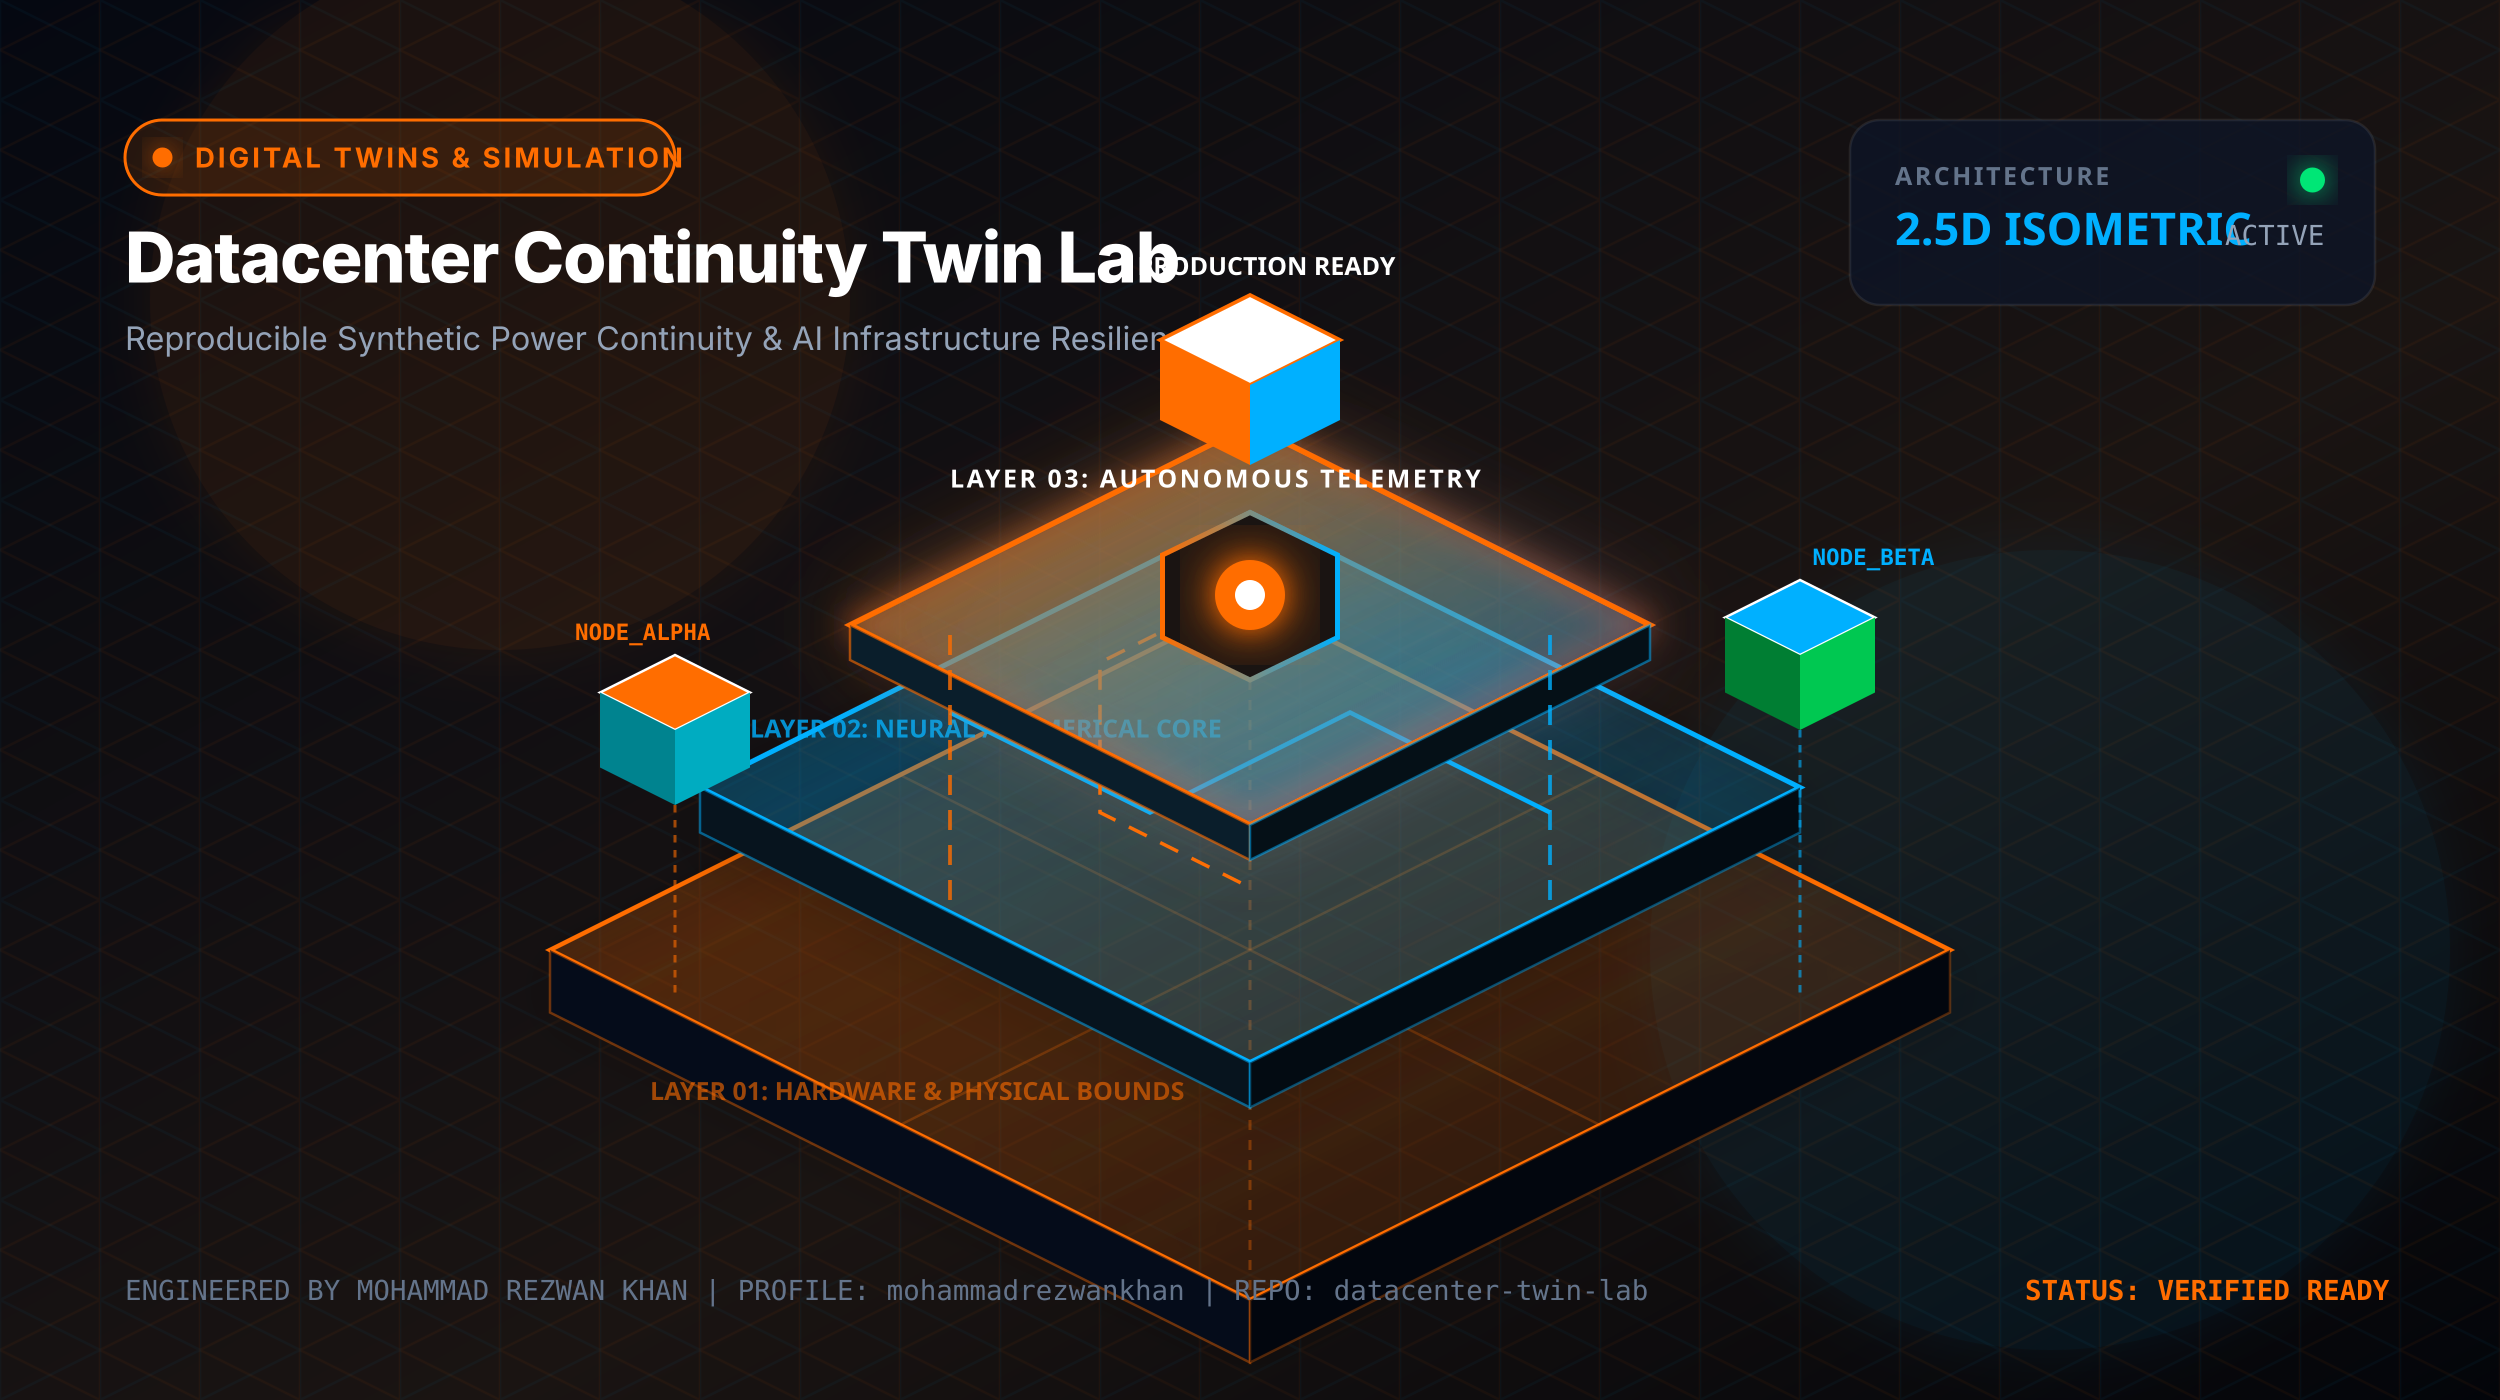
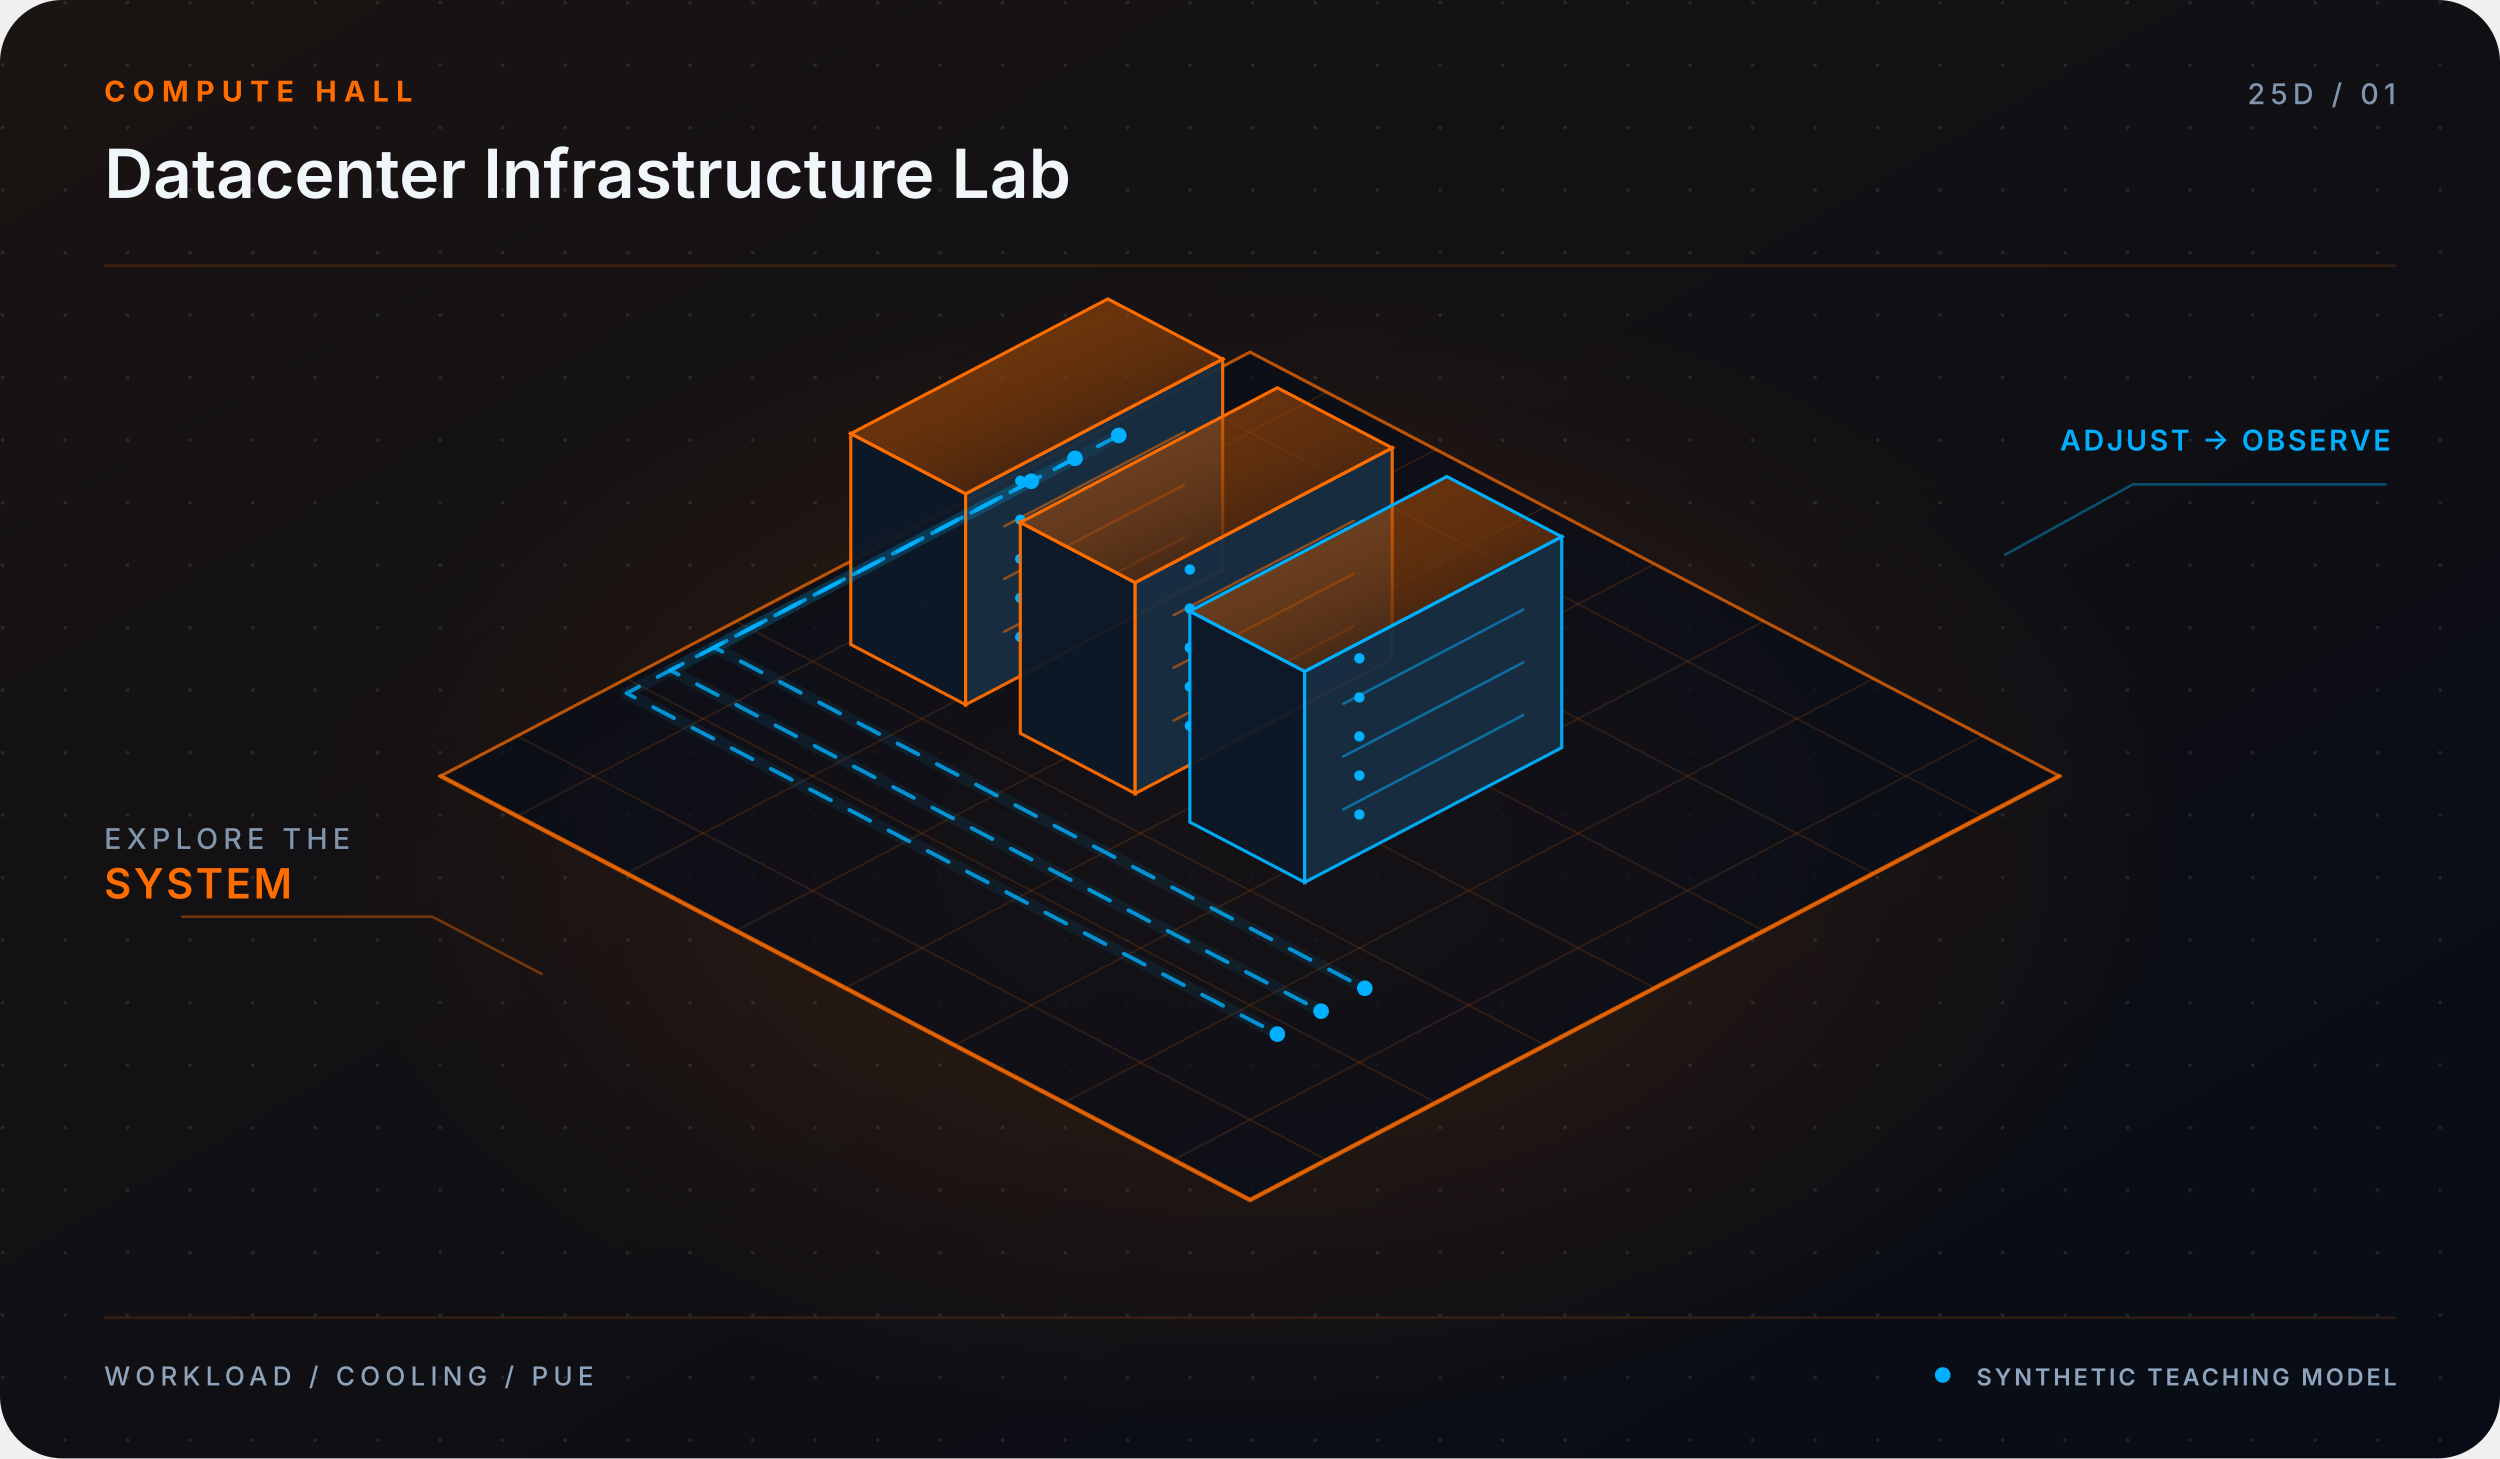
- <svg xmlns="http://www.w3.org/2000/svg" viewBox="0 0 1000 560" width="100%" height="100%">
+ <svg xmlns="http://www.w3.org/2000/svg" width="960" height="560" viewBox="0 0 960 560" role="img" aria-labelledby="h-datacenter-twin-lab-title h-datacenter-twin-lab-desc">
  <defs>
-     <linearGradient id="bgGrad" x1="0%" y1="0%" x2="100%" y2="100%">
-       <stop offset="0%" stop-color="#050811" />
-       <stop offset="60%" stop-color="#1A1412" />
-       <stop offset="100%" stop-color="#03050a" />
+     <linearGradient id="h-datacenter-twin-lab-bg" x2="1" y2="1">
+       <stop stop-color="#1A1412" />
+       <stop offset="1" stop-color="#070C16" />
    </linearGradient>
-     <linearGradient id="primaryGrad" x1="0%" y1="0%" x2="100%" y2="0%">
-       <stop offset="0%" stop-color="#FF6D00" />
-       <stop offset="100%" stop-color="#00B0FF" />
+     <linearGradient id="h-datacenter-twin-lab-top" x2="0.8" y2="1">
+       <stop stop-color="#FF6D00" stop-opacity=".3" />
+       <stop offset="1" stop-color="#1A1412" />
    </linearGradient>
-     <linearGradient id="tier1Grad" x1="0%" y1="0%" x2="100%" y2="100%">
-       <stop offset="0%" stop-color="#FF6D00" stop-opacity="0.25" />
-       <stop offset="100%" stop-color="#FF6D00" stop-opacity="0.05" />
-     </linearGradient>
-     <linearGradient id="tier2Grad" x1="0%" y1="0%" x2="100%" y2="100%">
-       <stop offset="0%" stop-color="#00B0FF" stop-opacity="0.30" />
-       <stop offset="100%" stop-color="#00B0FF" stop-opacity="0.08" />
-     </linearGradient>
-     <linearGradient id="tier3Grad" x1="0%" y1="0%" x2="100%" y2="100%">
-       <stop offset="0%" stop-color="#FF6D00" stop-opacity="0.45" />
-       <stop offset="100%" stop-color="#00B0FF" stop-opacity="0.15" />
-     </linearGradient>
-     <filter id="ambientGlow" x="-30%" y="-30%" width="160%" height="160%">
-       <feGaussianBlur stdDeviation="12" result="blur" />
-       <feComposite in="SourceGraphic" in2="blur" operator="over" />
-     </filter>
-     <filter id="intenseGlow" x="-50%" y="-50%" width="200%" height="200%">
-       <feGaussianBlur stdDeviation="6" result="blur1" />
-       <feGaussianBlur stdDeviation="18" result="blur2" />
-       <feMerge>
-         <feMergeNode in="blur2" />
-         <feMergeNode in="blur1" />
-         <feMergeNode in="SourceGraphic" />
-       </feMerge>
-     </filter>
-     <filter id="dropShadow" x="-20%" y="-20%" width="140%" height="140%">
-       <feDropShadow dx="0" dy="16" stdDeviation="14" flood-color="#000000" flood-opacity="0.75" />
-     </filter>
-     <pattern id="isoGrid" width="40" height="40" patternUnits="userSpaceOnUse">
-       <path d="M 40 0 L 0 20 L 40 40 Z" fill="none" stroke="#FF6D00" stroke-opacity="0.05" stroke-width="1" />
-       <path d="M 0 0 L 40 20 L 0 40 Z" fill="none" stroke="#00B0FF" stroke-opacity="0.04" stroke-width="1" />
+     <radialGradient id="h-datacenter-twin-lab-halo">
+       <stop stop-color="#FF6D00" stop-opacity=".16" />
+       <stop offset="1" stop-color="#FF6D00" stop-opacity="0" />
+     </radialGradient>
+     <pattern id="h-datacenter-twin-lab-dots" width="24" height="24" patternUnits="userSpaceOnUse">
+       <circle cx="1" cy="1" r=".7" fill="#BDD8EB" opacity=".12" />
    </pattern>
+     <clipPath id="h-datacenter-twin-lab-clip">
+       <rect width="960" height="560" rx="24" />
+     </clipPath>
  </defs>
  <style>
-     @keyframes float1 {
-       0%, 100% { transform: translateY(0px) rotate(0deg); }
-       50% { transform: translateY(-12px) rotate(0.5deg); }
-     }
-     @keyframes float2 {
-       0%, 100% { transform: translateY(0px); }
-       50% { transform: translateY(-16px); }
-     }
-     @keyframes pulseGlow {
-       0%, 100% { opacity: 0.45; filter: drop-shadow(0 0 4px #FF6D00); }
-       50% { opacity: 0.95; filter: drop-shadow(0 0 16px #FF6D00); }
-     }
-     @keyframes streamFlow {
-       0% { stroke-dashoffset: 120; }
-       100% { stroke-dashoffset: 0; }
-     }
-     .floating-tier { animation: float1 7s ease-in-out infinite; }
-     .floating-node { animation: float2 5s ease-in-out infinite; }
-     .pulsing-circuit { animation: pulseGlow 3.5s ease-in-out infinite; }
-     .data-stream { stroke-dasharray: 8 6; animation: streamFlow 2.5s linear infinite; }
-   </style>
-   <rect width="1000" height="560" fill="url(#bgGrad)" />
-   <rect width="1000" height="560" fill="url(#isoGrid)" />
-   <circle cx="200" cy="120" r="140" fill="#FF6D00" opacity="0.08" filter="url(#ambientGlow)" />
-   <circle cx="820" cy="380" r="160" fill="#00B0FF" opacity="0.07" filter="url(#ambientGlow)" />
-   <g transform="translate(50, 48)">
-     <rect x="0" y="0" width="220" height="30" rx="15" fill="#FF6D00" fill-opacity="0.12" stroke="#FF6D00" stroke-width="1.2" />
-     <circle cx="15" cy="15" r="4" fill="#FF6D00" filter="url(#intenseGlow)" />
-     <text x="28" y="19" fill="#FF6D00" font-family="system-ui, -apple-system, sans-serif" font-size="11" font-weight="700" letter-spacing="1.2">DIGITAL TWINS &amp; SIMULATION</text>
-     <text x="0" y="65" fill="#FFFFFF" font-family="system-ui, -apple-system, sans-serif" font-size="28" font-weight="800" letter-spacing="-0.5">Datacenter Continuity Twin Lab</text>
-     <text x="0" y="92" fill="#94A3B8" font-family="system-ui, -apple-system, sans-serif" font-size="13" font-weight="400">Reproducible Synthetic Power Continuity &amp; AI Infrastructure Resilience</text>
-   </g>
-   <g transform="translate(740, 48)">
-     <rect x="0" y="0" width="210" height="74" rx="12" fill="#0D1527" fill-opacity="0.75" stroke="rgba(255,255,255,0.08)" stroke-width="1" />
-     <text x="18" y="26" fill="#64748B" font-family="system-ui, sans-serif" font-size="10" font-weight="600" letter-spacing="1">ARCHITECTURE</text>
-     <text x="18" y="50" fill="#00B0FF" font-family="system-ui, sans-serif" font-size="18" font-weight="700">2.5D ISOMETRIC</text>
-     <circle cx="185" cy="24" r="5" fill="#00E676" filter="url(#intenseGlow)" />
-     <text x="150" y="50" fill="#94A3B8" font-family="monospace" font-size="11">ACTIVE</text>
-   </g>
-   <g transform="translate(500, 340)">
-     <g class="floating-tier" style="animation-delay: 0s;">
-       <polygon points="0,-100 280,40 0,180 -280,40" fill="url(#tier1Grad)" stroke="#FF6D00" stroke-width="1.8" filter="url(#dropShadow)" />
-       <polygon points="-280,40 0,180 0,205 -280,65" fill="#050C1A" stroke="#FF6D00" stroke-opacity="0.4" stroke-width="1" />
-       <polygon points="0,180 280,40 280,65 0,205" fill="#02060E" stroke="#FF6D00" stroke-opacity="0.3" stroke-width="1" />
-       <line x1="-140" y1="-30" x2="140" y2="110" stroke="#FF6D00" stroke-opacity="0.25" stroke-width="1" />
-       <line x1="140" y1="-30" x2="-140" y2="110" stroke="#FF6D00" stroke-opacity="0.25" stroke-width="1" />
-       <line x1="0" y1="-100" x2="0" y2="180" stroke="#FF6D00" stroke-opacity="0.35" stroke-width="1.2" stroke-dasharray="4 4" />
-       <text x="-240" y="100" fill="#FF6D00" opacity="0.6" font-family="system-ui, sans-serif" font-size="10" font-weight="700">LAYER 01: HARDWARE &amp; PHYSICAL BOUNDS</text>
+       text{font-family:ui-sans-serif,system-ui,-apple-system,BlinkMacSystemFont,'Segoe UI',sans-serif}
+       .flow{animation:h-datacenter-twin-lab-flow 2.4s linear infinite}
+       .float{animation:h-datacenter-twin-lab-float 5s ease-in-out infinite}
+       .signal{animation:h-datacenter-twin-lab-signal 2.6s ease-in-out infinite}
+       @keyframes h-datacenter-twin-lab-flow{to{stroke-dashoffset:-34}}
+       @keyframes h-datacenter-twin-lab-float{50%{transform:translateY(-6px)}}
+       @keyframes h-datacenter-twin-lab-signal{50%{opacity:.35}}
+       @media(prefers-reduced-motion:reduce){.flow,.float,.signal{animation:none!important}}
+     </style>
+   <g clip-path="url(#h-datacenter-twin-lab-clip)">
+     <rect width="960" height="560" rx="24" fill="url(#h-datacenter-twin-lab-bg)" />
+     <rect width="960" height="560" fill="url(#h-datacenter-twin-lab-dots)" />
+     <ellipse cx="480" cy="326" rx="360" ry="225" fill="url(#h-datacenter-twin-lab-halo)" />
+     <path d="M40 102H920" stroke="#FF6D00" stroke-opacity=".16" />
+     <text x="40" y="39" fill="#FF6D00" font-size="11" font-weight="700" letter-spacing="2.8">COMPUTE HALL</text>
+     <text x="40" y="76" fill="#F1F6FB" font-size="26" font-weight="600">Datacenter Infrastructure Lab</text>
+     <text x="920" y="40" fill="#8195AD" font-size="11" font-weight="500" text-anchor="end" letter-spacing="2">25D / 01</text>
+     <polygon points="480.0,135.2 790.8,298.0 480.0,460.8 169.2,298.0" fill="#070D18" stroke="#FF6D00" stroke-width="1.2" opacity="0.7" />
+     <polyline points="509.4,150.6 198.6,313.4" fill="none" stroke="#FF6D00" stroke-width="0.7" opacity="0.14" stroke-linecap="round" stroke-linejoin="round" />
+     <polyline points="450.6,150.6 761.4,313.4" fill="none" stroke="#FF6D00" stroke-width="0.7" opacity="0.14" stroke-linecap="round" stroke-linejoin="round" />
+     <polyline points="551.4,172.6 240.6,335.4" fill="none" stroke="#FF6D00" stroke-width="0.7" opacity="0.14" stroke-linecap="round" stroke-linejoin="round" />
+     <polyline points="408.6,172.6 719.4,335.4" fill="none" stroke="#FF6D00" stroke-width="0.7" opacity="0.14" stroke-linecap="round" stroke-linejoin="round" />
+     <polyline points="593.4,194.6 282.6,357.4" fill="none" stroke="#FF6D00" stroke-width="0.7" opacity="0.14" stroke-linecap="round" stroke-linejoin="round" />
+     <polyline points="366.6,194.6 677.4,357.4" fill="none" stroke="#FF6D00" stroke-width="0.7" opacity="0.14" stroke-linecap="round" stroke-linejoin="round" />
+     <polyline points="635.4,216.6 324.6,379.4" fill="none" stroke="#FF6D00" stroke-width="0.7" opacity="0.14" stroke-linecap="round" stroke-linejoin="round" />
+     <polyline points="324.6,216.6 635.4,379.4" fill="none" stroke="#FF6D00" stroke-width="0.7" opacity="0.14" stroke-linecap="round" stroke-linejoin="round" />
+     <polyline points="677.4,238.6 366.6,401.4" fill="none" stroke="#FF6D00" stroke-width="0.7" opacity="0.14" stroke-linecap="round" stroke-linejoin="round" />
+     <polyline points="282.6,238.6 593.4,401.4" fill="none" stroke="#FF6D00" stroke-width="0.7" opacity="0.14" stroke-linecap="round" stroke-linejoin="round" />
+     <polyline points="719.4,260.6 408.6,423.4" fill="none" stroke="#FF6D00" stroke-width="0.7" opacity="0.14" stroke-linecap="round" stroke-linejoin="round" />
+     <polyline points="240.6,260.6 551.4,423.4" fill="none" stroke="#FF6D00" stroke-width="0.7" opacity="0.14" stroke-linecap="round" stroke-linejoin="round" />
+     <polyline points="761.4,282.6 450.6,445.4" fill="none" stroke="#FF6D00" stroke-width="0.7" opacity="0.14" stroke-linecap="round" stroke-linejoin="round" />
+     <polyline points="198.6,282.6 509.4,445.4" fill="none" stroke="#FF6D00" stroke-width="0.7" opacity="0.14" stroke-linecap="round" stroke-linejoin="round" />
+     <polyline points="169.2,298.0 480.0,460.8 790.8,298.0" fill="none" stroke="#FF6D00" stroke-width="1.8" opacity="0.6" stroke-linecap="round" stroke-linejoin="round" />
+     <g class="float">
+       <polygon points="326.7,247.5 370.8,270.6 370.8,189.6 326.7,166.5" fill="#0D1828" stroke="#FF6D00" stroke-width="1.2" opacity="0.95" />
+       <polygon points="469.5,218.9 370.8,270.6 370.8,189.6 469.5,137.9" fill="#182D41" stroke="#FF6D00" stroke-width="1.2" opacity="0.95" />
+       <polygon points="425.4,114.8 469.5,137.9 370.8,189.6 326.7,166.5" fill="url(#h-datacenter-twin-lab-top)" stroke="#FF6D00" stroke-width="1.2" opacity="1" />
+       <polyline points="454.7,206.4 385.6,242.6" fill="none" stroke="#FF6D00" stroke-width="1" opacity="0.5" stroke-linecap="round" stroke-linejoin="round" />
+       <polyline points="454.7,186.2 385.6,222.3" fill="none" stroke="#FF6D00" stroke-width="1" opacity="0.5" stroke-linecap="round" stroke-linejoin="round" />
+       <polyline points="454.7,165.9 385.6,202.1" fill="none" stroke="#FF6D00" stroke-width="1" opacity="0.5" stroke-linecap="round" stroke-linejoin="round" />
+       <circle cx="391.8" cy="244.6" r="2" fill="#00B0FF" class="signal" />
+       <circle cx="391.8" cy="229.6" r="2" fill="#00B0FF" class="signal" />
+       <circle cx="391.8" cy="214.6" r="2" fill="#00B0FF" class="signal" />
+       <circle cx="391.8" cy="199.6" r="2" fill="#00B0FF" class="signal" />
+       <circle cx="391.8" cy="184.6" r="2" fill="#00B0FF" class="signal" />
+       <polygon points="391.8,281.6 435.9,304.7 435.9,223.7 391.8,200.6" fill="#0D1828" stroke="#FF6D00" stroke-width="1.2" opacity="0.95" />
+       <polygon points="534.6,253.0 435.9,304.7 435.9,223.7 534.6,172.0" fill="#182D41" stroke="#FF6D00" stroke-width="1.2" opacity="0.95" />
+       <polygon points="490.5,148.9 534.6,172.0 435.9,223.7 391.8,200.6" fill="url(#h-datacenter-twin-lab-top)" stroke="#FF6D00" stroke-width="1.2" opacity="1" />
+       <polyline points="519.8,240.5 450.7,276.7" fill="none" stroke="#FF6D00" stroke-width="1" opacity="0.5" stroke-linecap="round" stroke-linejoin="round" />
+       <polyline points="519.8,220.3 450.7,256.4" fill="none" stroke="#FF6D00" stroke-width="1" opacity="0.5" stroke-linecap="round" stroke-linejoin="round" />
+       <polyline points="519.8,200.0 450.7,236.2" fill="none" stroke="#FF6D00" stroke-width="1" opacity="0.5" stroke-linecap="round" stroke-linejoin="round" />
+       <circle cx="456.9" cy="278.7" r="2" fill="#00B0FF" class="signal" />
+       <circle cx="456.9" cy="263.7" r="2" fill="#00B0FF" class="signal" />
+       <circle cx="456.9" cy="248.7" r="2" fill="#00B0FF" class="signal" />
+       <circle cx="456.9" cy="233.7" r="2" fill="#00B0FF" class="signal" />
+       <circle cx="456.9" cy="218.7" r="2" fill="#00B0FF" class="signal" />
+       <polygon points="456.9,315.7 501.0,338.8 501.0,257.8 456.9,234.7" fill="#0D1828" stroke="#00B0FF" stroke-width="1.2" opacity="0.95" />
+       <polygon points="599.7,287.1 501.0,338.8 501.0,257.8 599.7,206.1" fill="#182D41" stroke="#00B0FF" stroke-width="1.2" opacity="0.95" />
+       <polygon points="555.6,183.0 599.7,206.1 501.0,257.8 456.9,234.7" fill="url(#h-datacenter-twin-lab-top)" stroke="#00B0FF" stroke-width="1.2" opacity="1" />
+       <polyline points="584.9,274.6 515.8,310.8" fill="none" stroke="#00B0FF" stroke-width="1" opacity="0.5" stroke-linecap="round" stroke-linejoin="round" />
+       <polyline points="584.9,254.4 515.8,290.5" fill="none" stroke="#00B0FF" stroke-width="1" opacity="0.5" stroke-linecap="round" stroke-linejoin="round" />
+       <polyline points="584.9,234.1 515.8,270.3" fill="none" stroke="#00B0FF" stroke-width="1" opacity="0.5" stroke-linecap="round" stroke-linejoin="round" />
+       <circle cx="522.0" cy="312.8" r="2" fill="#00B0FF" class="signal" />
+       <circle cx="522.0" cy="297.8" r="2" fill="#00B0FF" class="signal" />
+       <circle cx="522.0" cy="282.8" r="2" fill="#00B0FF" class="signal" />
+       <circle cx="522.0" cy="267.8" r="2" fill="#00B0FF" class="signal" />
+       <circle cx="522.0" cy="252.8" r="2" fill="#00B0FF" class="signal" />
+       <polyline points="429.6,167.2 274.2,248.6 524.1,379.5" fill="none" stroke="#00B0FF" stroke-width="4.5" opacity="0.08" stroke-linecap="round" stroke-linejoin="round" />
+       <polyline points="429.6,167.2 274.2,248.6 524.1,379.5" fill="none" stroke="#00B0FF" stroke-width="1.5" opacity="0.8" stroke-linecap="round" stroke-linejoin="round" class="flow" stroke-dasharray="9 8" />
+       <circle cx="429.6" cy="167.2" r="3" fill="#00B0FF" />
+       <circle cx="524.1" cy="379.5" r="3" fill="#00B0FF" />
+       <polyline points="412.8,176.0 257.4,257.4 507.3,388.3" fill="none" stroke="#00B0FF" stroke-width="4.5" opacity="0.08" stroke-linecap="round" stroke-linejoin="round" />
+       <polyline points="412.8,176.0 257.4,257.4 507.3,388.3" fill="none" stroke="#00B0FF" stroke-width="1.5" opacity="0.8" stroke-linecap="round" stroke-linejoin="round" class="flow" stroke-dasharray="9 8" />
+       <circle cx="412.8" cy="176.0" r="3" fill="#00B0FF" />
+       <circle cx="507.3" cy="388.3" r="3" fill="#00B0FF" />
+       <polyline points="396.0,184.8 240.6,266.2 490.5,397.1" fill="none" stroke="#00B0FF" stroke-width="4.5" opacity="0.08" stroke-linecap="round" stroke-linejoin="round" />
+       <polyline points="396.0,184.8 240.6,266.2 490.5,397.1" fill="none" stroke="#00B0FF" stroke-width="1.5" opacity="0.8" stroke-linecap="round" stroke-linejoin="round" class="flow" stroke-dasharray="9 8" />
+       <circle cx="396.0" cy="184.8" r="3" fill="#00B0FF" />
+       <circle cx="490.5" cy="397.1" r="3" fill="#00B0FF" />
    </g>
-     <g class="floating-tier" style="animation-delay: -1.8s; transform: translateY(-55px);">
-       <polygon points="0,-80 220,30 0,140 -220,30" fill="url(#tier2Grad)" stroke="#00B0FF" stroke-width="2" filter="url(#dropShadow)" />
-       <polygon points="-220,30 0,140 0,158 -220,48" fill="#07141E" stroke="#00B0FF" stroke-opacity="0.5" stroke-width="1" />
-       <polygon points="0,140 220,30 220,48 0,158" fill="#030B12" stroke="#00B0FF" stroke-opacity="0.4" stroke-width="1" />
-       <polyline points="-120,0 -40,40 40,0 120,40" fill="none" stroke="#00B0FF" stroke-width="1.8" class="pulsing-circuit" />
-       <polyline points="0,-50 -60,-20 -60,40 0,70" fill="none" stroke="#FF6D00" stroke-width="1.4" class="data-stream" />
-       <text x="-200" y="10" fill="#00B0FF" opacity="0.8" font-family="system-ui, sans-serif" font-size="10" font-weight="700">LAYER 02: NEURAL / NUMERICAL CORE</text>
-     </g>
-     <g class="floating-tier" style="animation-delay: -3.6s; transform: translateY(-110px);">
-       <polygon points="0,-60 160,20 0,100 -160,20" fill="url(#tier3Grad)" stroke="#FF6D00" stroke-width="2.2" filter="url(#intenseGlow)" />
-       <polygon points="-160,20 0,100 0,114 -160,34" fill="#0A1E2B" stroke="#FF6D00" stroke-opacity="0.6" stroke-width="1" />
-       <polygon points="0,100 160,20 160,34 0,114" fill="#051017" stroke="#00B0FF" stroke-opacity="0.5" stroke-width="1" />
-       <polygon points="0,-25 35,-8 35,25 0,42 -35,25 -35,-8" fill="#1A1412" stroke="url(#primaryGrad)" stroke-width="2" />
-       <circle cx="0" cy="8" r="14" fill="#FF6D00" filter="url(#intenseGlow)" class="pulsing-circuit" />
-       <circle cx="0" cy="8" r="6" fill="#FFFFFF" />
-       <text x="-120" y="-35" fill="#FFFFFF" font-family="system-ui, sans-serif" font-size="10" font-weight="800" letter-spacing="1">LAYER 03: AUTONOMOUS TELEMETRY</text>
-     </g>
-     <g class="floating-node" style="animation-delay: -0.5s; transform: translate(-230px, -60px);">
-       <polygon points="0,-18 30,-3 0,12 -30,-3" fill="#FF6D00" stroke="#FFFFFF" stroke-width="1" />
-       <polygon points="-30,-3 0,12 0,42 -30,27" fill="#00838F" />
-       <polygon points="0,12 30,-3 30,27 0,42" fill="#00ACC1" />
-       <line x1="0" y1="42" x2="0" y2="120" stroke="#FF6D00" stroke-width="1.2" stroke-dasharray="3 3" opacity="0.6" />
-       <text x="-40" y="-24" fill="#FF6D00" font-family="monospace" font-size="9" font-weight="700">NODE_ALPHA</text>
-     </g>
-     <g class="floating-node" style="animation-delay: -2.3s; transform: translate(220px, -90px);">
-       <polygon points="0,-18 30,-3 0,12 -30,-3" fill="#00B0FF" stroke="#FFFFFF" stroke-width="1" />
-       <polygon points="-30,-3 0,12 0,42 -30,27" fill="#007E33" />
-       <polygon points="0,12 30,-3 30,27 0,42" fill="#00C851" />
-       <line x1="0" y1="42" x2="0" y2="150" stroke="#00B0FF" stroke-width="1.2" stroke-dasharray="3 3" opacity="0.6" />
-       <text x="5" y="-24" fill="#00B0FF" font-family="monospace" font-size="9" font-weight="700">NODE_BETA</text>
-     </g>
-     <g class="floating-node" style="animation-delay: -3.8s; transform: translate(0px, -200px);">
-       <polygon points="0,-22 36,-4 0,14 -36,-4" fill="#FFFFFF" stroke="#FF6D00" stroke-width="1.5" />
-       <polygon points="-36,-4 0,14 0,46 -36,28" fill="#FF6D00" />
-       <polygon points="0,14 36,-4 36,28 0,46" fill="#00B0FF" />
-       <line x1="0" y1="46" x2="0" y2="90" stroke="url(#primaryGrad)" stroke-width="2" class="pulsing-circuit" />
-       <text x="-45" y="-30" fill="#FFFFFF" font-family="system-ui, sans-serif" font-size="10" font-weight="800">PRODUCTION READY</text>
-     </g>
-     <line x1="-120" y1="20" x2="-120" y2="-90" stroke="#FF6D00" stroke-width="1.5" class="data-stream" opacity="0.8" />
-     <line x1="120" y1="20" x2="120" y2="-90" stroke="#00B0FF" stroke-width="1.5" class="data-stream" opacity="0.8" />
-   </g>
-   <g transform="translate(50, 520)">
-     <text x="0" y="0" fill="#64748B" font-family="monospace" font-size="11">ENGINEERED BY MOHAMMAD REZWAN KHAN | PROFILE: mohammadrezwankhan | REPO: datacenter-twin-lab</text>
-     <text x="760" y="0" fill="#FF6D00" font-family="monospace" font-size="11" font-weight="700">STATUS: VERIFIED READY</text>
+     <polyline points="70.0,352.0 166.0,352.0 208.0,374.0" fill="none" stroke="#FF6D00" stroke-width="1" opacity="0.4" stroke-linecap="round" stroke-linejoin="round" />
+     <text x="40" y="326" fill="#8195AD" font-size="11" font-weight="500" letter-spacing="2">EXPLORE THE</text>
+     <text x="40" y="345" fill="#FF6D00" font-size="16" font-weight="600" letter-spacing="1">SYSTEM</text>
+     <polyline points="770.0,213.0 819.0,186.0 916.0,186.0" fill="none" stroke="#00B0FF" stroke-width="1" opacity="0.4" stroke-linecap="round" stroke-linejoin="round" />
+     <text x="918" y="173" fill="#00B0FF" font-size="11" font-weight="600" text-anchor="end" letter-spacing="1">ADJUST → OBSERVE</text>
+     <path d="M40 506H920" stroke="#FF6D00" stroke-opacity=".15" />
+     <text x="40" y="532" fill="#8EA4BD" font-size="10" font-weight="500" letter-spacing="2">WORKLOAD / COOLING / PUE</text>
+     <circle cx="746.0" cy="528.0" r="3" fill="#00B0FF" class="signal" />
+     <text x="759" y="532" fill="#8EA4BD" font-size="9" font-weight="600" letter-spacing="1.1">SYNTHETIC TEACHING MODEL</text>
  </g>
</svg>
